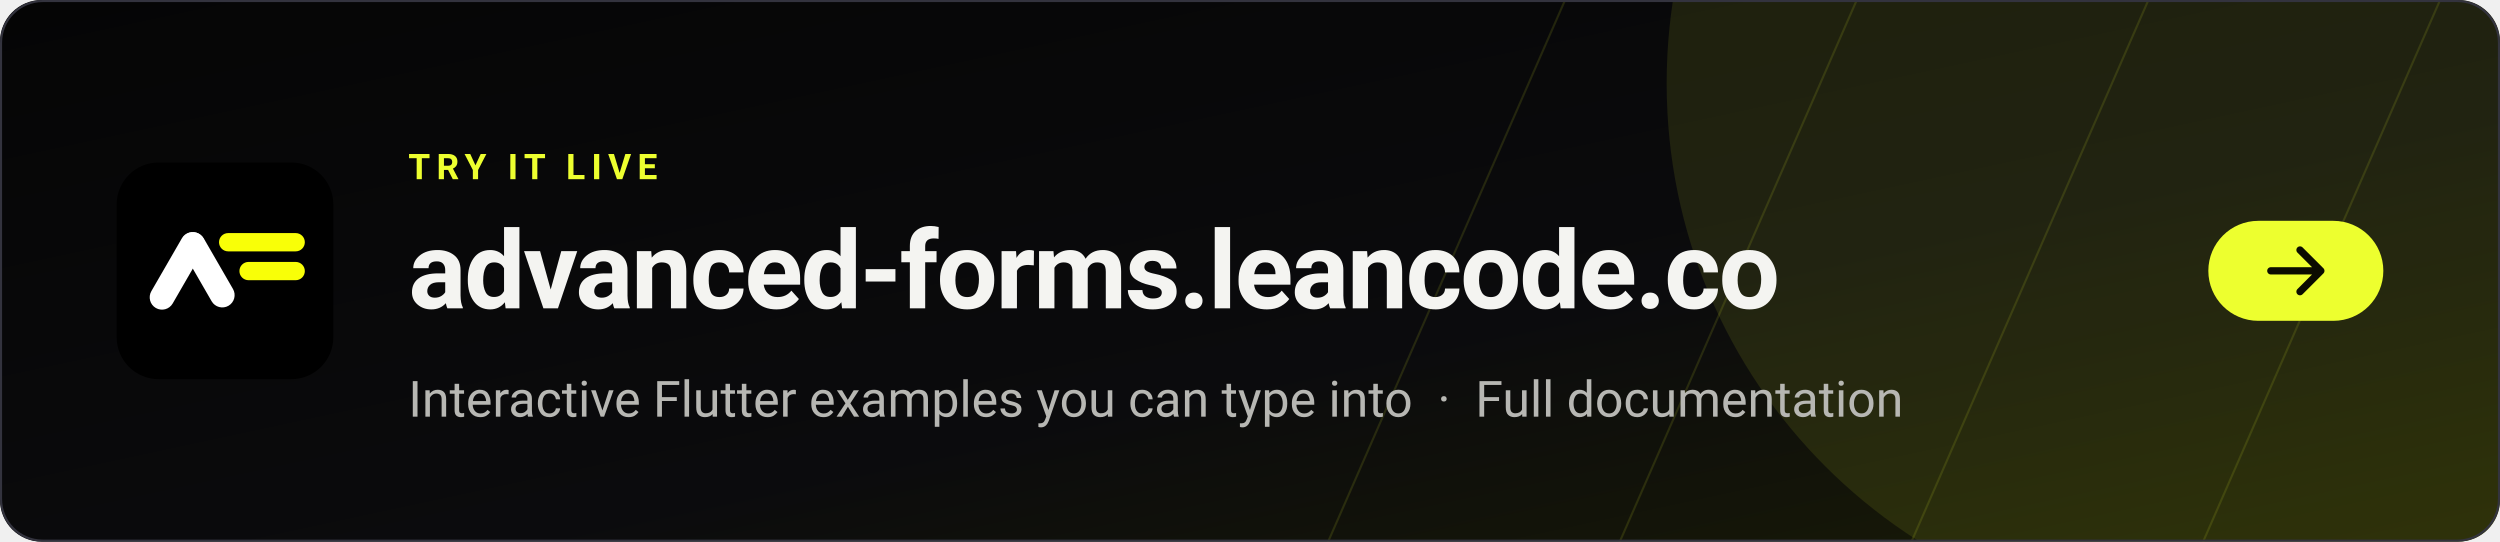
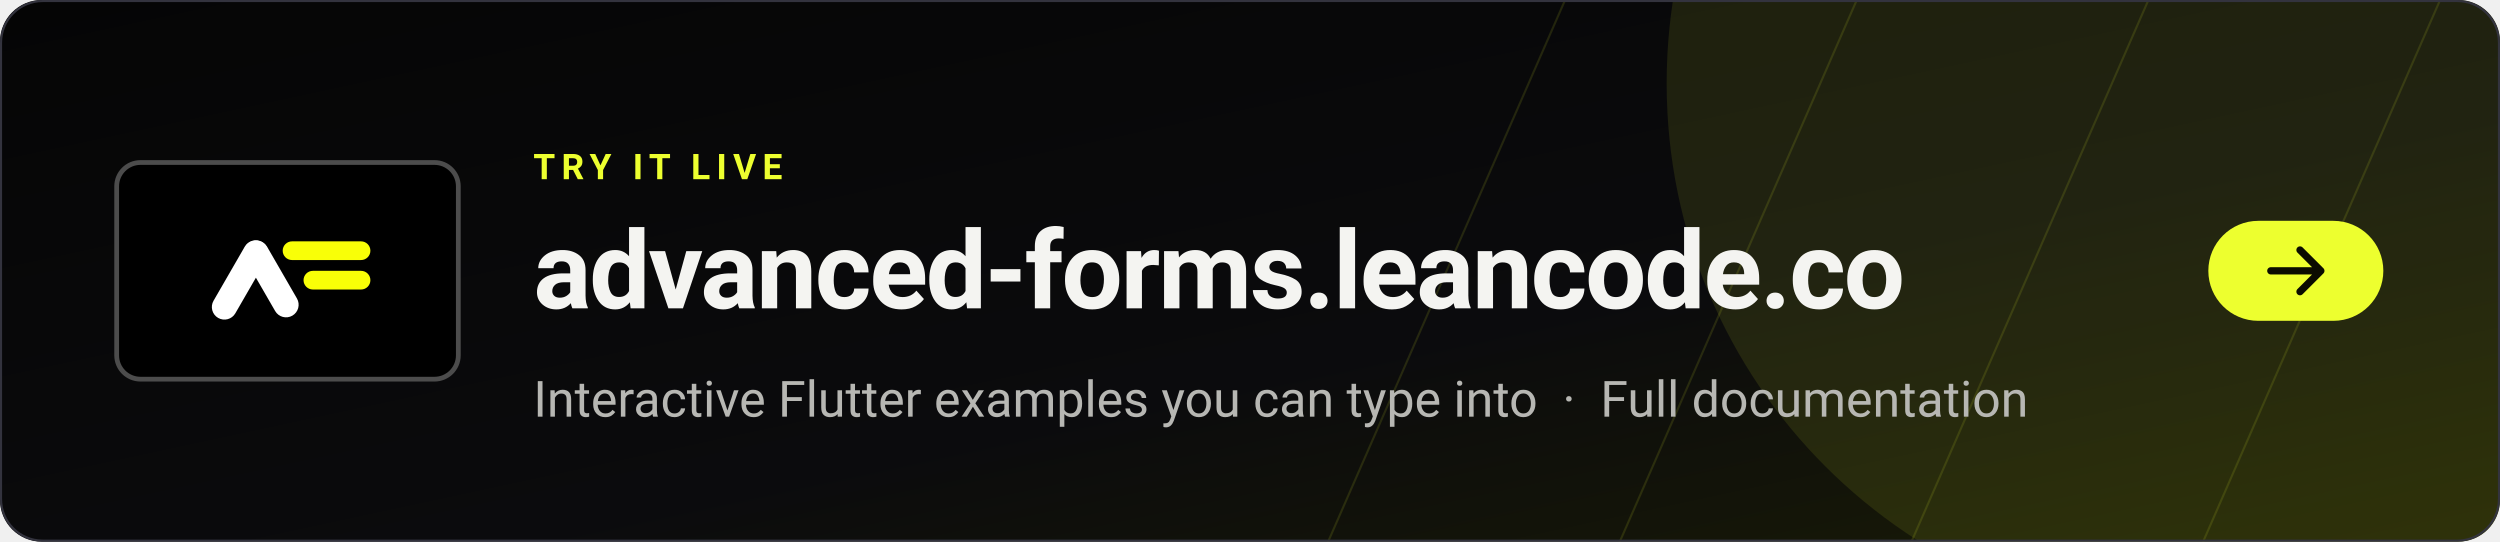
<svg xmlns="http://www.w3.org/2000/svg" width="1200" height="260" viewBox="0 0 1200 260" role="img" aria-label="Interactive examples and full documentation at advanced-forms.leancode.co">
  <defs>
    <linearGradient id="glow" x1="0" y1="0" x2="1" y2="1">
      <stop offset="0" stop-color="#050505" />
      <stop offset="0.6" stop-color="#0b0b0d" />
      <stop offset="1" stop-color="#1a1c05" />
    </linearGradient>
    <clipPath id="frame">
      <rect width="1200" height="260" rx="20" />
    </clipPath>
  </defs>
  <g clip-path="url(#frame)">
    <rect width="1200" height="260" fill="url(#glow)" />
    <circle cx="1060" cy="40" r="260" fill="#edff2f" opacity="0.10" />
    <g stroke="#edff2f" stroke-opacity="0.12" stroke-width="1">
      <line x1="760" y1="-20" x2="620" y2="300" />
      <line x1="900" y1="-20" x2="760" y2="300" />
      <line x1="1040" y1="-20" x2="900" y2="300" />
      <line x1="1180" y1="-20" x2="1040" y2="300" />
    </g>
  </g>
  <rect x="0.5" y="0.5" width="1199" height="259" rx="20" fill="none" stroke="#33333e" />
-   <g transform="translate(56 78) scale(0.27957) translate(-107.2 -50.3)" fill="none">
-     <rect x="107.2" y="50.3" width="372" height="372" rx="72" fill="black" />
-     <rect x="266.423" y="183.133" width="147.277" height="42.267" rx="21.133" transform="rotate(120 266.423 183.133)" fill="white" />
-     <rect width="142.634" height="42.273" rx="21.136" transform="matrix(0.5 0.866025 0.866025 -0.5 209.527 183.354)" fill="white" />
-     <rect x="282.922" y="171.48" width="147.351" height="31.403" rx="15.701" fill="#F9FF07" />
-     <rect x="317.948" y="221" width="112.325" height="31.403" rx="15.701" fill="#F9FF07" />
+   <g transform="translate(56 78) scale(0.28571) translate(-4 -20)" fill="none">
+     <rect x="4" y="20" width="574" height="364" rx="40" fill="black" stroke="#4C4C4C" stroke-width="8" />
+     <rect x="266.423" y="164.133" width="147.277" height="42.267" rx="21.133" transform="rotate(120 266.423 164.133)" fill="white" />
+     <rect width="142.634" height="42.273" rx="21.136" transform="matrix(0.5 0.866025 0.866025 -0.5 209.527 164.354)" fill="white" />
+     <rect x="282.922" y="152.48" width="147.351" height="31.403" rx="15.701" fill="#F9FF07" />
+     <rect x="317.948" y="202" width="112.325" height="31.403" rx="15.701" fill="#F9FF07" />
  </g>
  <g font-family="'Space Grotesk', 'Segoe UI', Roboto, Helvetica, Arial, sans-serif">
-     <text x="196" y="86" fill="#edff2f" font-size="17" font-weight="700" letter-spacing="3">TRY IT LIVE</text>
-     <text x="196" y="148" fill="#f4f4f1" font-size="52" font-weight="700" letter-spacing="-1">advanced-forms.leancode.co</text>
-     <text x="196" y="200" fill="#b7b7b3" font-size="24">Interactive Flutter examples you can type into  ·  Full documentation</text>
+     <text x="256" y="86" fill="#edff2f" font-size="17" font-weight="700" letter-spacing="3">TRY IT LIVE</text>
+     <text x="256" y="148" fill="#f4f4f1" font-size="52" font-weight="700" letter-spacing="-1">advanced-forms.leancode.co</text>
+     <text x="256" y="200" fill="#b7b7b3" font-size="24">Interactive Flutter examples you can type into  ·  Full documentation</text>
  </g>
  <g transform="translate(1060 106)">
    <rect width="84" height="48" rx="24" fill="#edff2f" />
    <path d="M30 24 H54 M44 14 L54 24 L44 34" fill="none" stroke="#0b0c00" stroke-width="3.5" stroke-linecap="round" stroke-linejoin="round" />
  </g>
</svg>
